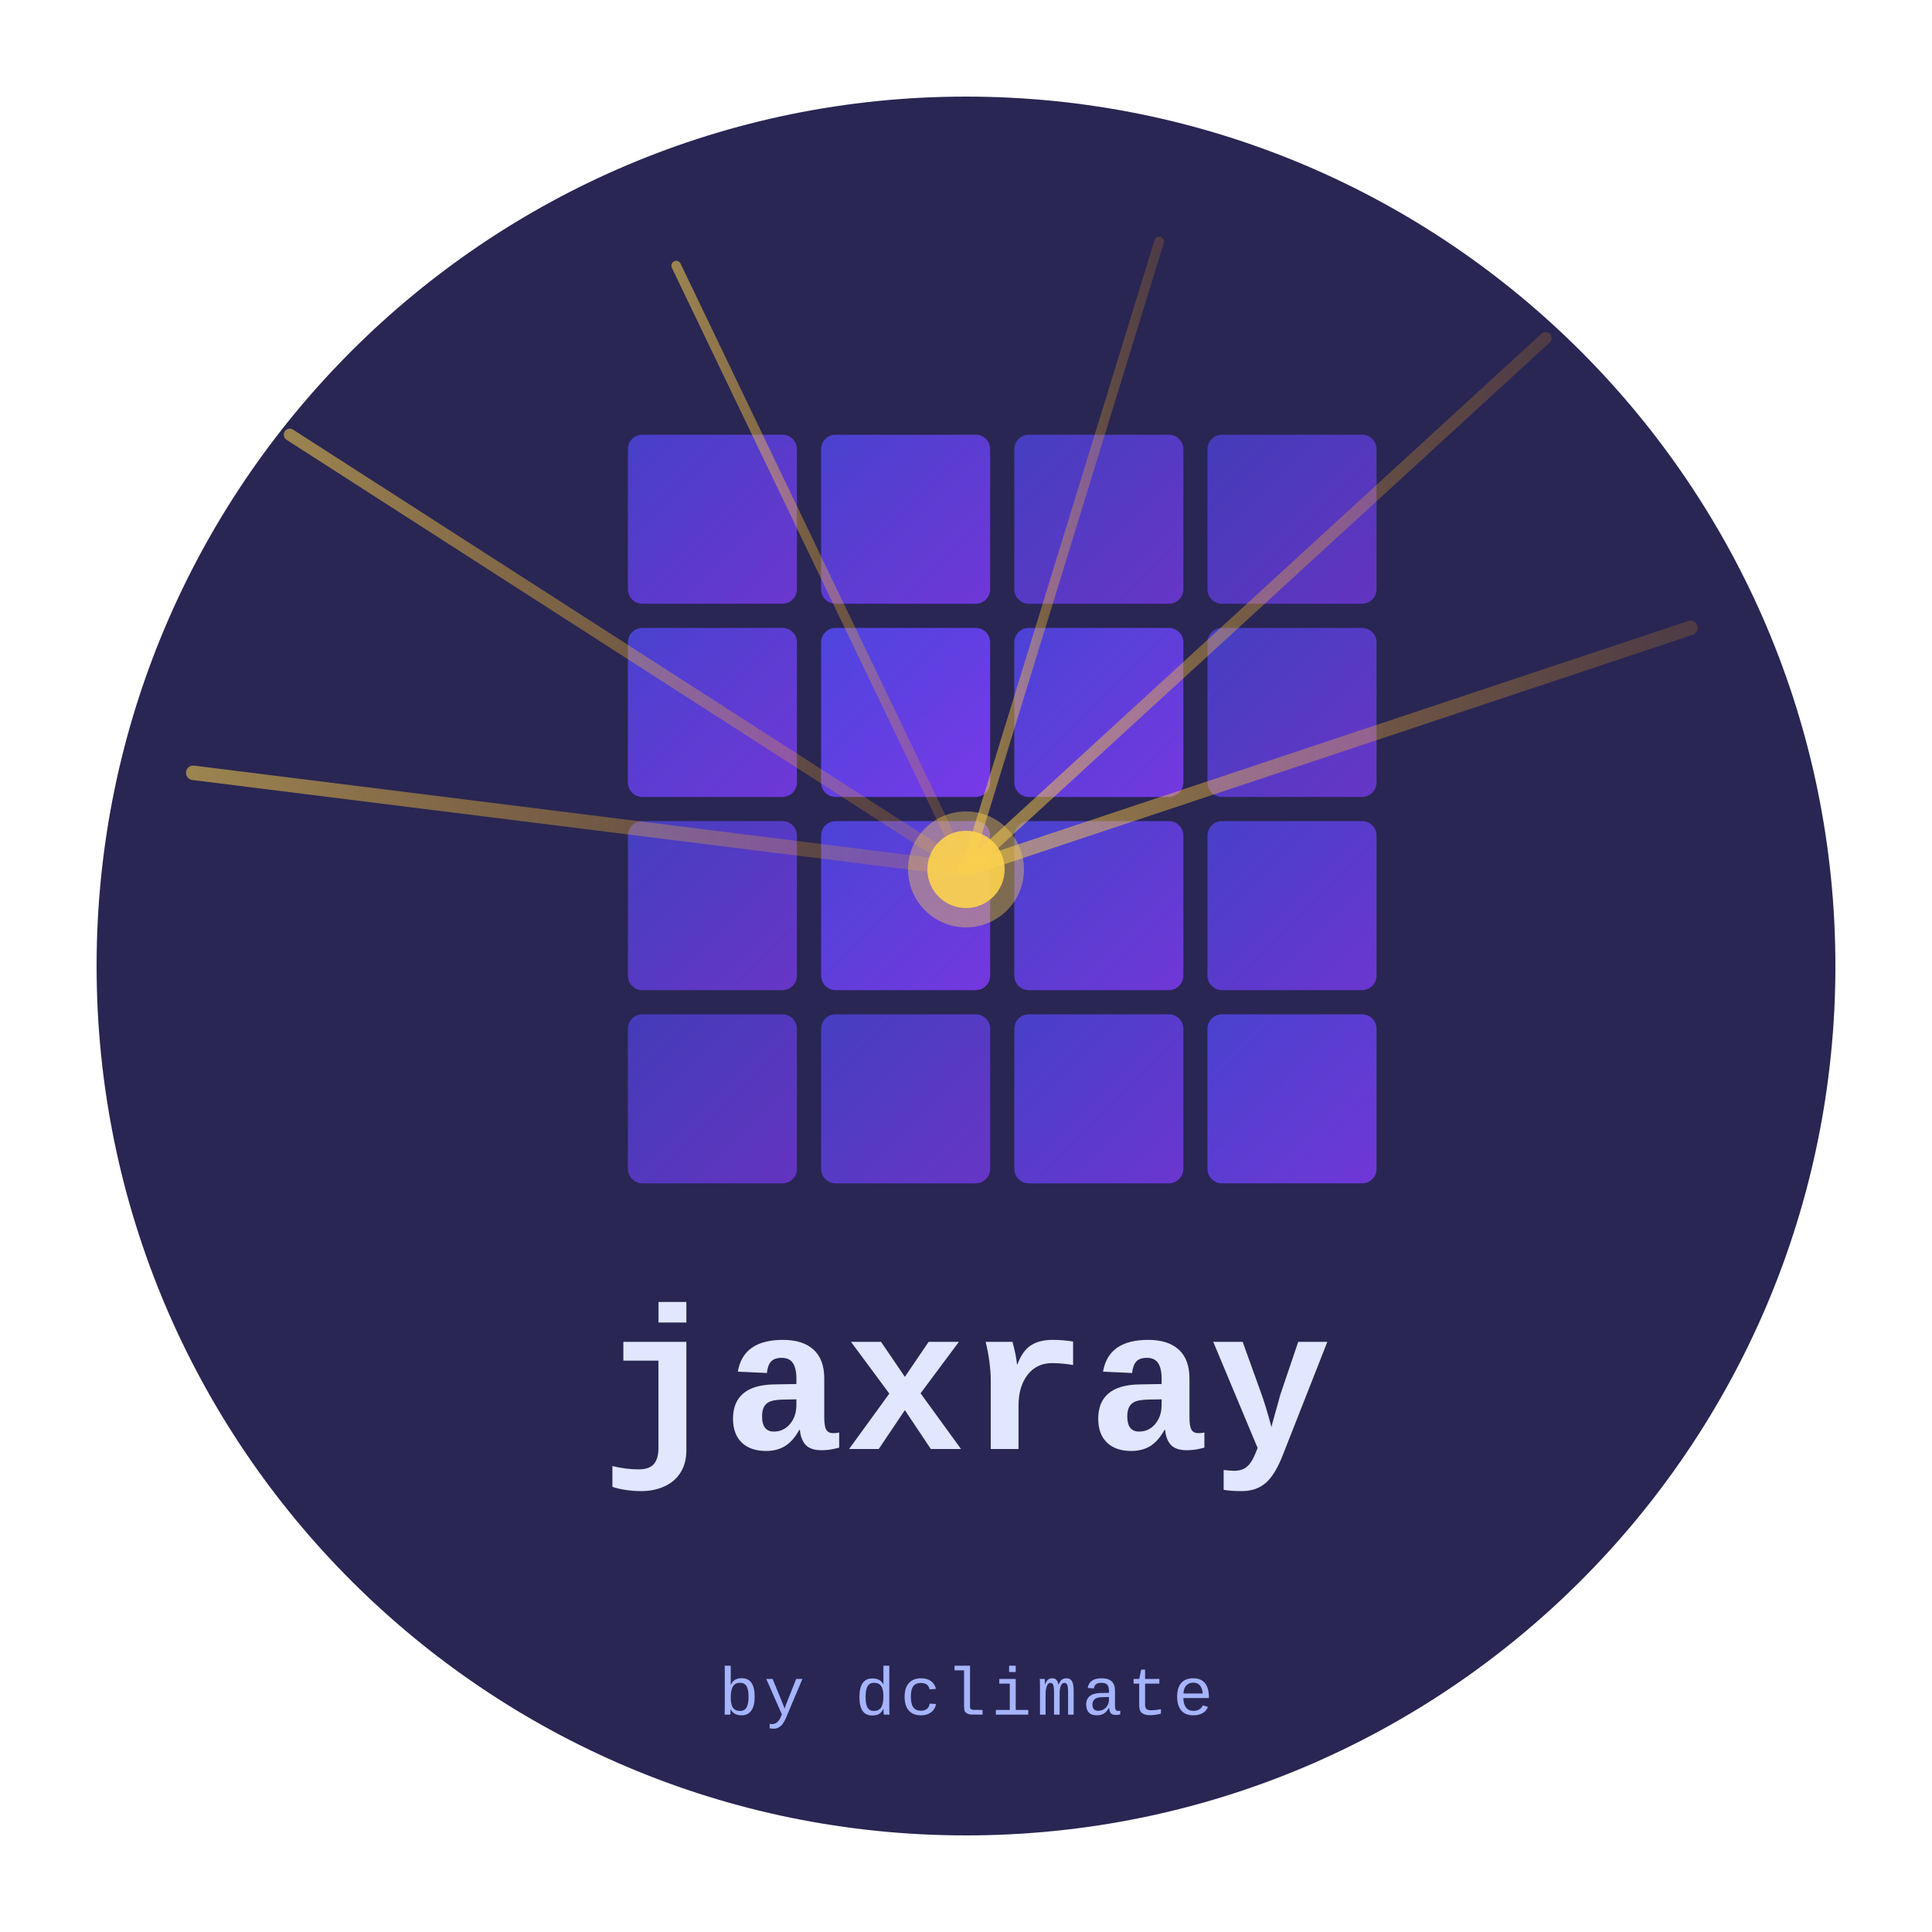
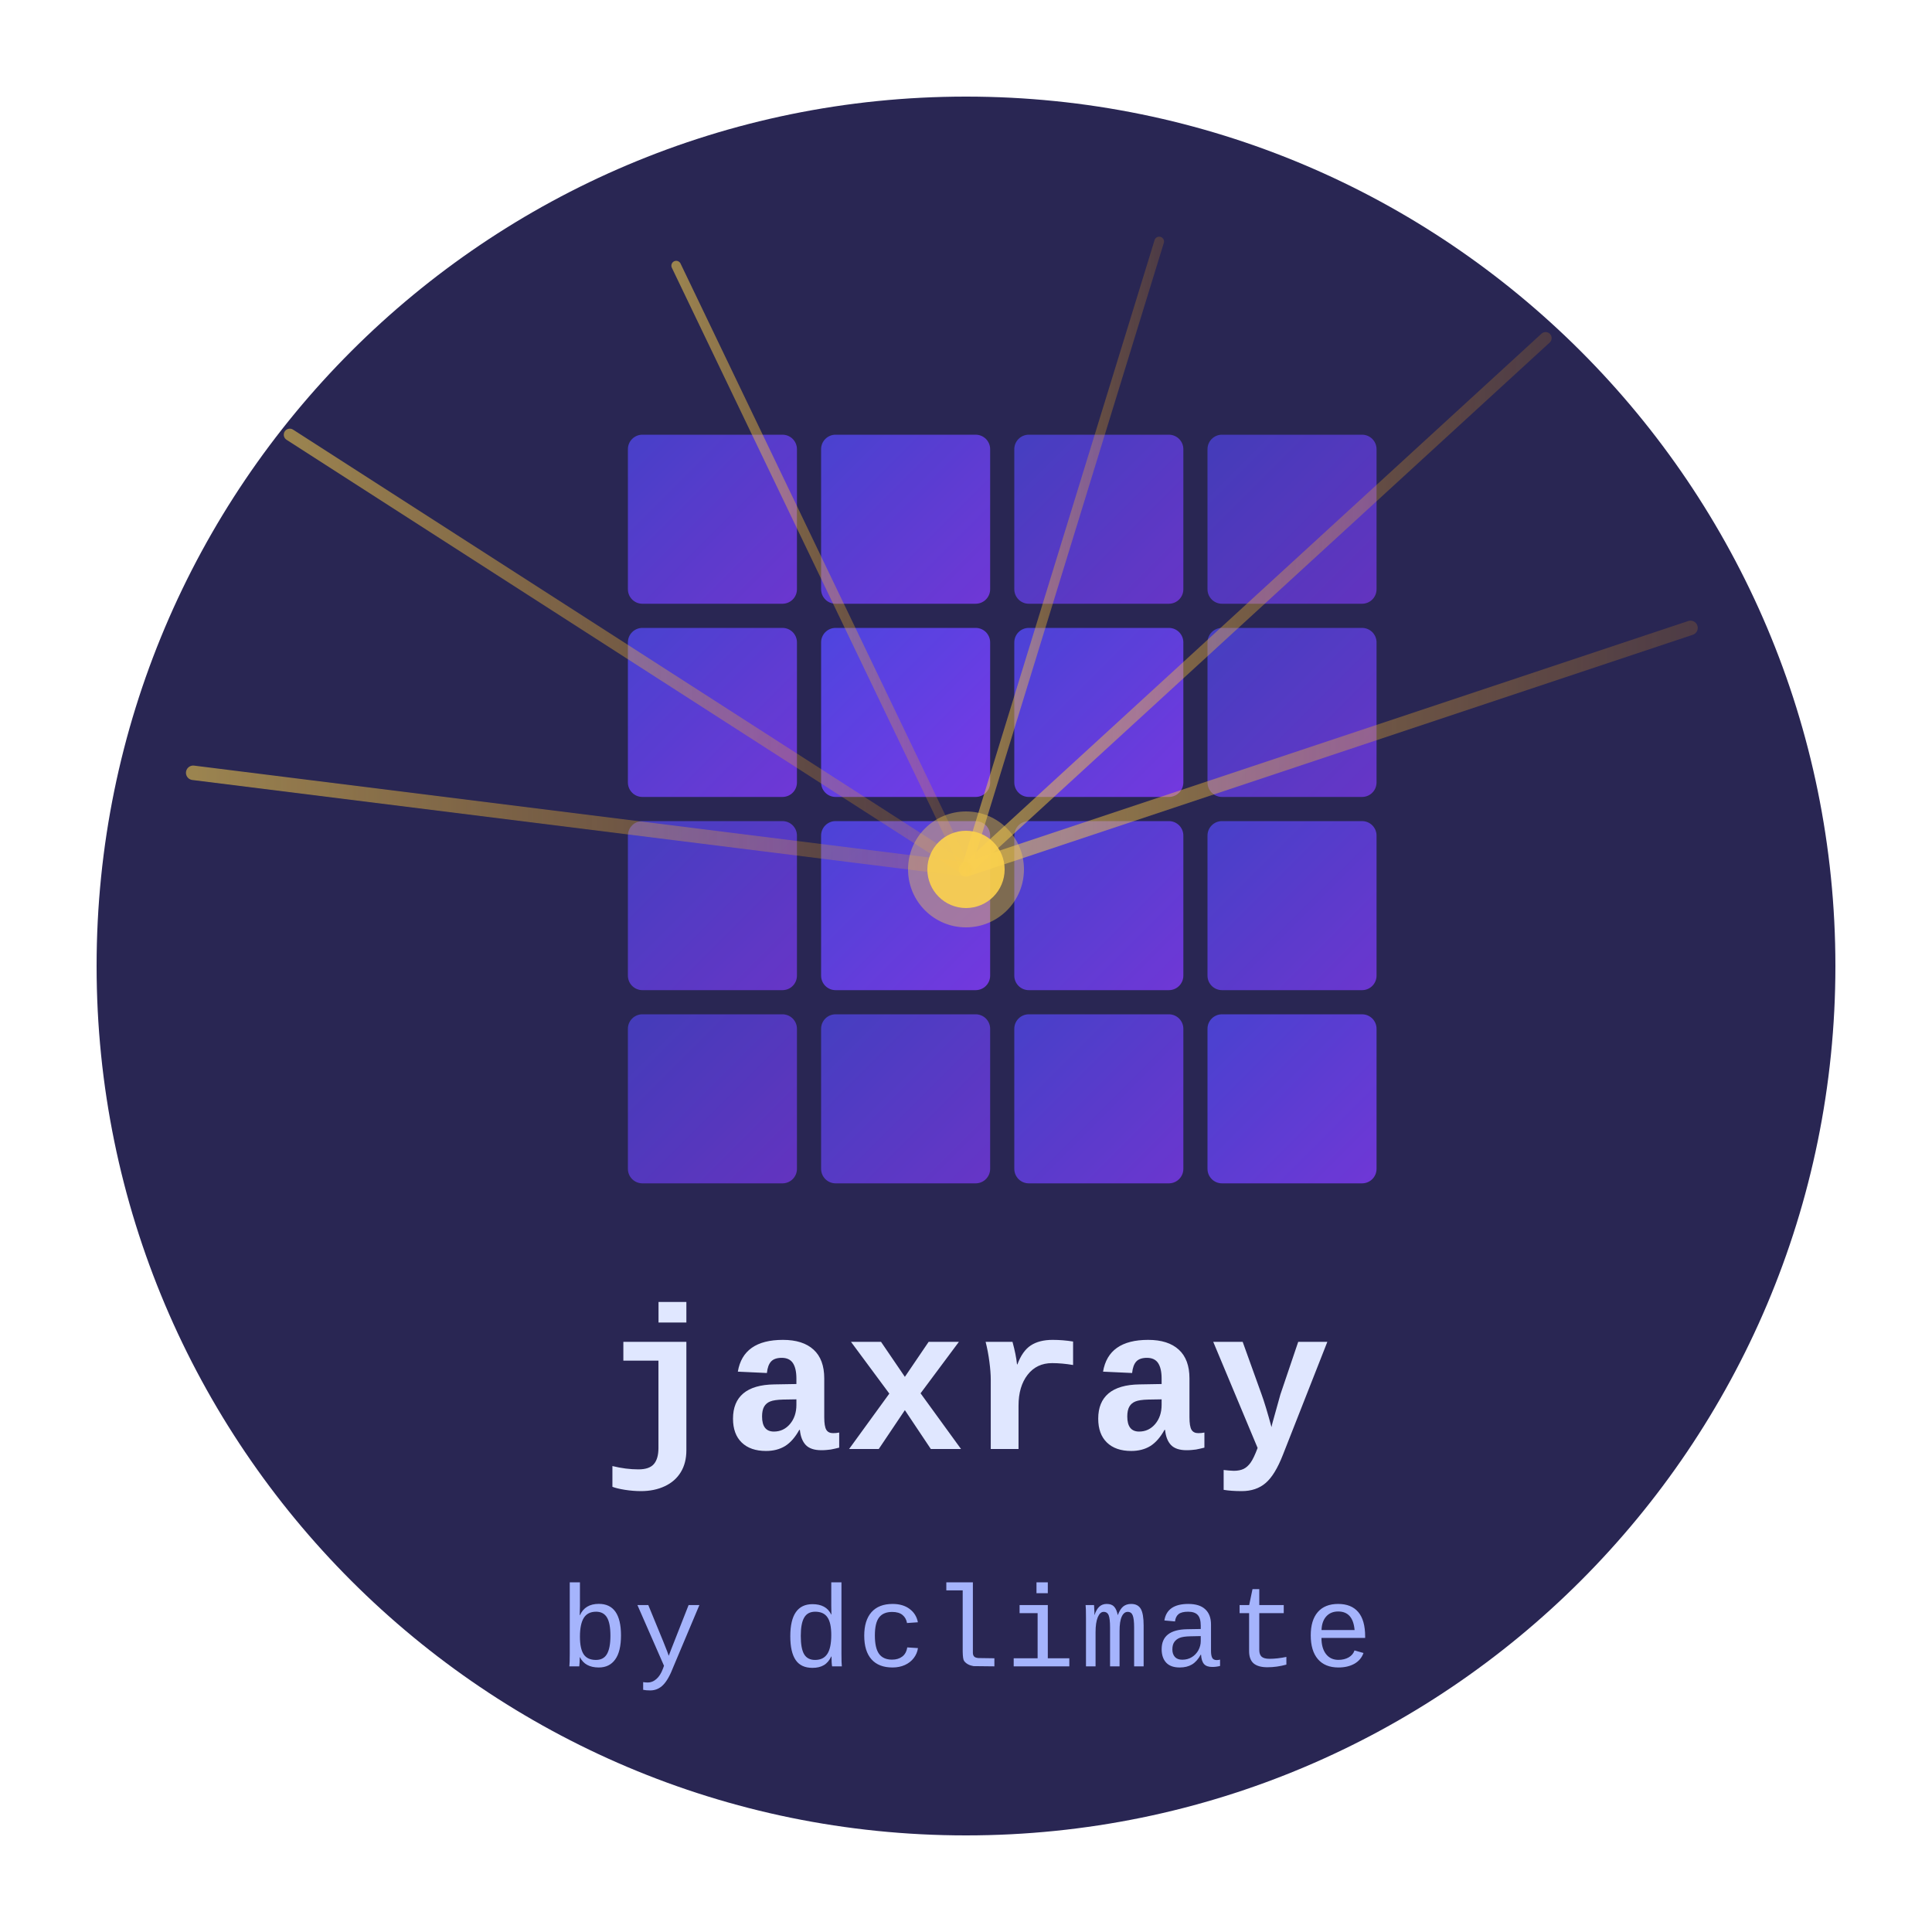
<svg xmlns="http://www.w3.org/2000/svg" viewBox="0 0 400 400">
  <defs>
    <linearGradient id="gridGradient" x1="0%" y1="0%" x2="100%" y2="100%">
      <stop offset="0%" style="stop-color:#4F46E5;stop-opacity:1" />
      <stop offset="100%" style="stop-color:#7C3AED;stop-opacity:1" />
    </linearGradient>
    <linearGradient id="rayGradient" x1="0%" y1="0%" x2="100%" y2="0%">
      <stop offset="0%" style="stop-color:#FCD34D;stop-opacity:0.9" />
      <stop offset="100%" style="stop-color:#F59E0B;stop-opacity:0.3" />
    </linearGradient>
  </defs>
  <circle cx="200" cy="200" r="180" fill="#1E1B4B" opacity="0.95" />
  <g id="dataGrid" transform="translate(200, 160)">
    <rect x="-70" y="-70" width="35" height="35" fill="url(#gridGradient)" opacity="0.8" rx="3" />
    <rect x="-30" y="-70" width="35" height="35" fill="url(#gridGradient)" opacity="0.85" rx="3" />
    <rect x="10" y="-70" width="35" height="35" fill="url(#gridGradient)" opacity="0.75" rx="3" />
    <rect x="50" y="-70" width="35" height="35" fill="url(#gridGradient)" opacity="0.7" rx="3" />
    <rect x="-70" y="-30" width="35" height="35" fill="url(#gridGradient)" opacity="0.85" rx="3" />
    <rect x="-30" y="-30" width="35" height="35" fill="url(#gridGradient)" opacity="0.95" rx="3" />
    <rect x="10" y="-30" width="35" height="35" fill="url(#gridGradient)" opacity="0.9" rx="3" />
    <rect x="50" y="-30" width="35" height="35" fill="url(#gridGradient)" opacity="0.75" rx="3" />
    <rect x="-70" y="10" width="35" height="35" fill="url(#gridGradient)" opacity="0.75" rx="3" />
    <rect x="-30" y="10" width="35" height="35" fill="url(#gridGradient)" opacity="0.9" rx="3" />
    <rect x="10" y="10" width="35" height="35" fill="url(#gridGradient)" opacity="0.85" rx="3" />
    <rect x="50" y="10" width="35" height="35" fill="url(#gridGradient)" opacity="0.8" rx="3" />
    <rect x="-70" y="50" width="35" height="35" fill="url(#gridGradient)" opacity="0.7" rx="3" />
    <rect x="-30" y="50" width="35" height="35" fill="url(#gridGradient)" opacity="0.75" rx="3" />
    <rect x="10" y="50" width="35" height="35" fill="url(#gridGradient)" opacity="0.8" rx="3" />
    <rect x="50" y="50" width="35" height="35" fill="url(#gridGradient)" opacity="0.85" rx="3" />
  </g>
  <g id="rays" opacity="0.6">
    <path d="M 200 180 L 350 130" stroke="url(#rayGradient)" stroke-width="3" fill="none" stroke-linecap="round" />
    <path d="M 200 180 L 320 70" stroke="url(#rayGradient)" stroke-width="2.5" fill="none" stroke-linecap="round" />
    <path d="M 200 180 L 240 50" stroke="url(#rayGradient)" stroke-width="2" fill="none" stroke-linecap="round" />
    <path d="M 200 180 L 140 55" stroke="url(#rayGradient)" stroke-width="2" fill="none" stroke-linecap="round" />
    <path d="M 200 180 L 60 90" stroke="url(#rayGradient)" stroke-width="2.5" fill="none" stroke-linecap="round" />
    <path d="M 200 180 L 40 160" stroke="url(#rayGradient)" stroke-width="3" fill="none" stroke-linecap="round" />
  </g>
  <circle cx="200" cy="180" r="8" fill="#FCD34D" opacity="0.9" />
  <circle cx="200" cy="180" r="12" fill="#FCD34D" opacity="0.4" />
  <text x="200" y="300" font-family="'JetBrains Mono', 'Courier New', monospace" font-size="42" font-weight="700" fill="#E0E7FF" text-anchor="middle">
    jaxray
  </text>
-   <text x="200" y="355" font-family="'JetBrains Mono', 'Courier New', monospace" font-size="14" font-weight="400" fill="#A5B4FC" text-anchor="middle" letter-spacing="1">
+   <text x="200" y="345" font-family="'JetBrains Mono', 'Courier New', monospace" font-size="24" font-weight="500" fill="#A5B4FC" text-anchor="middle" letter-spacing="1">
    by dclimate
  </text>
</svg>
